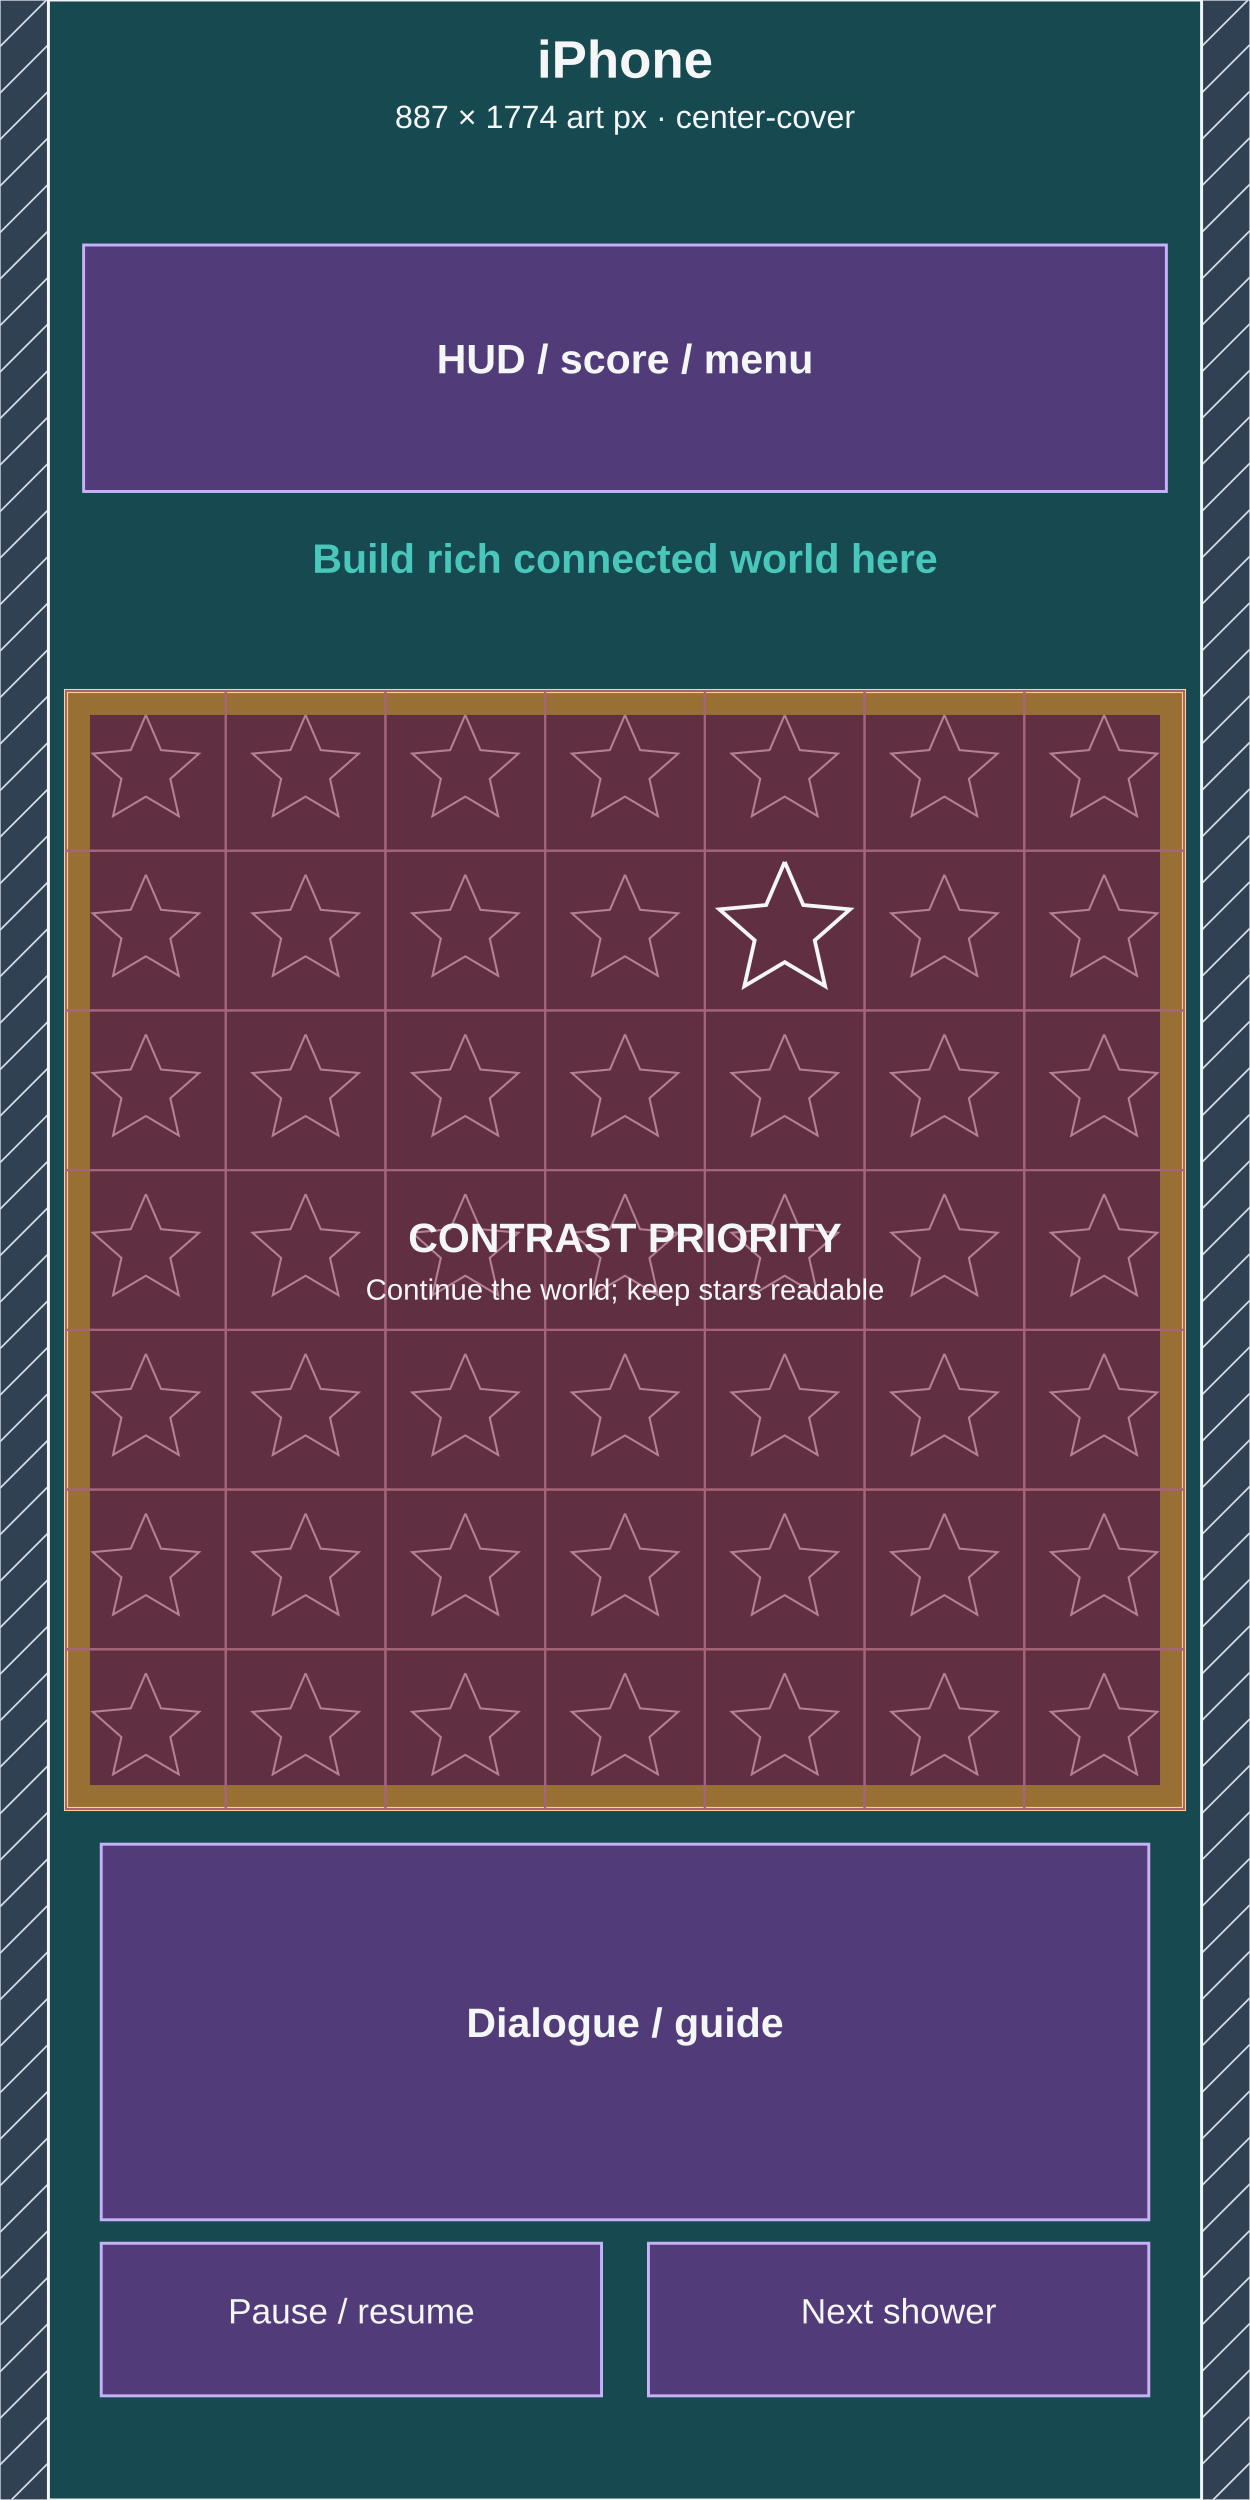
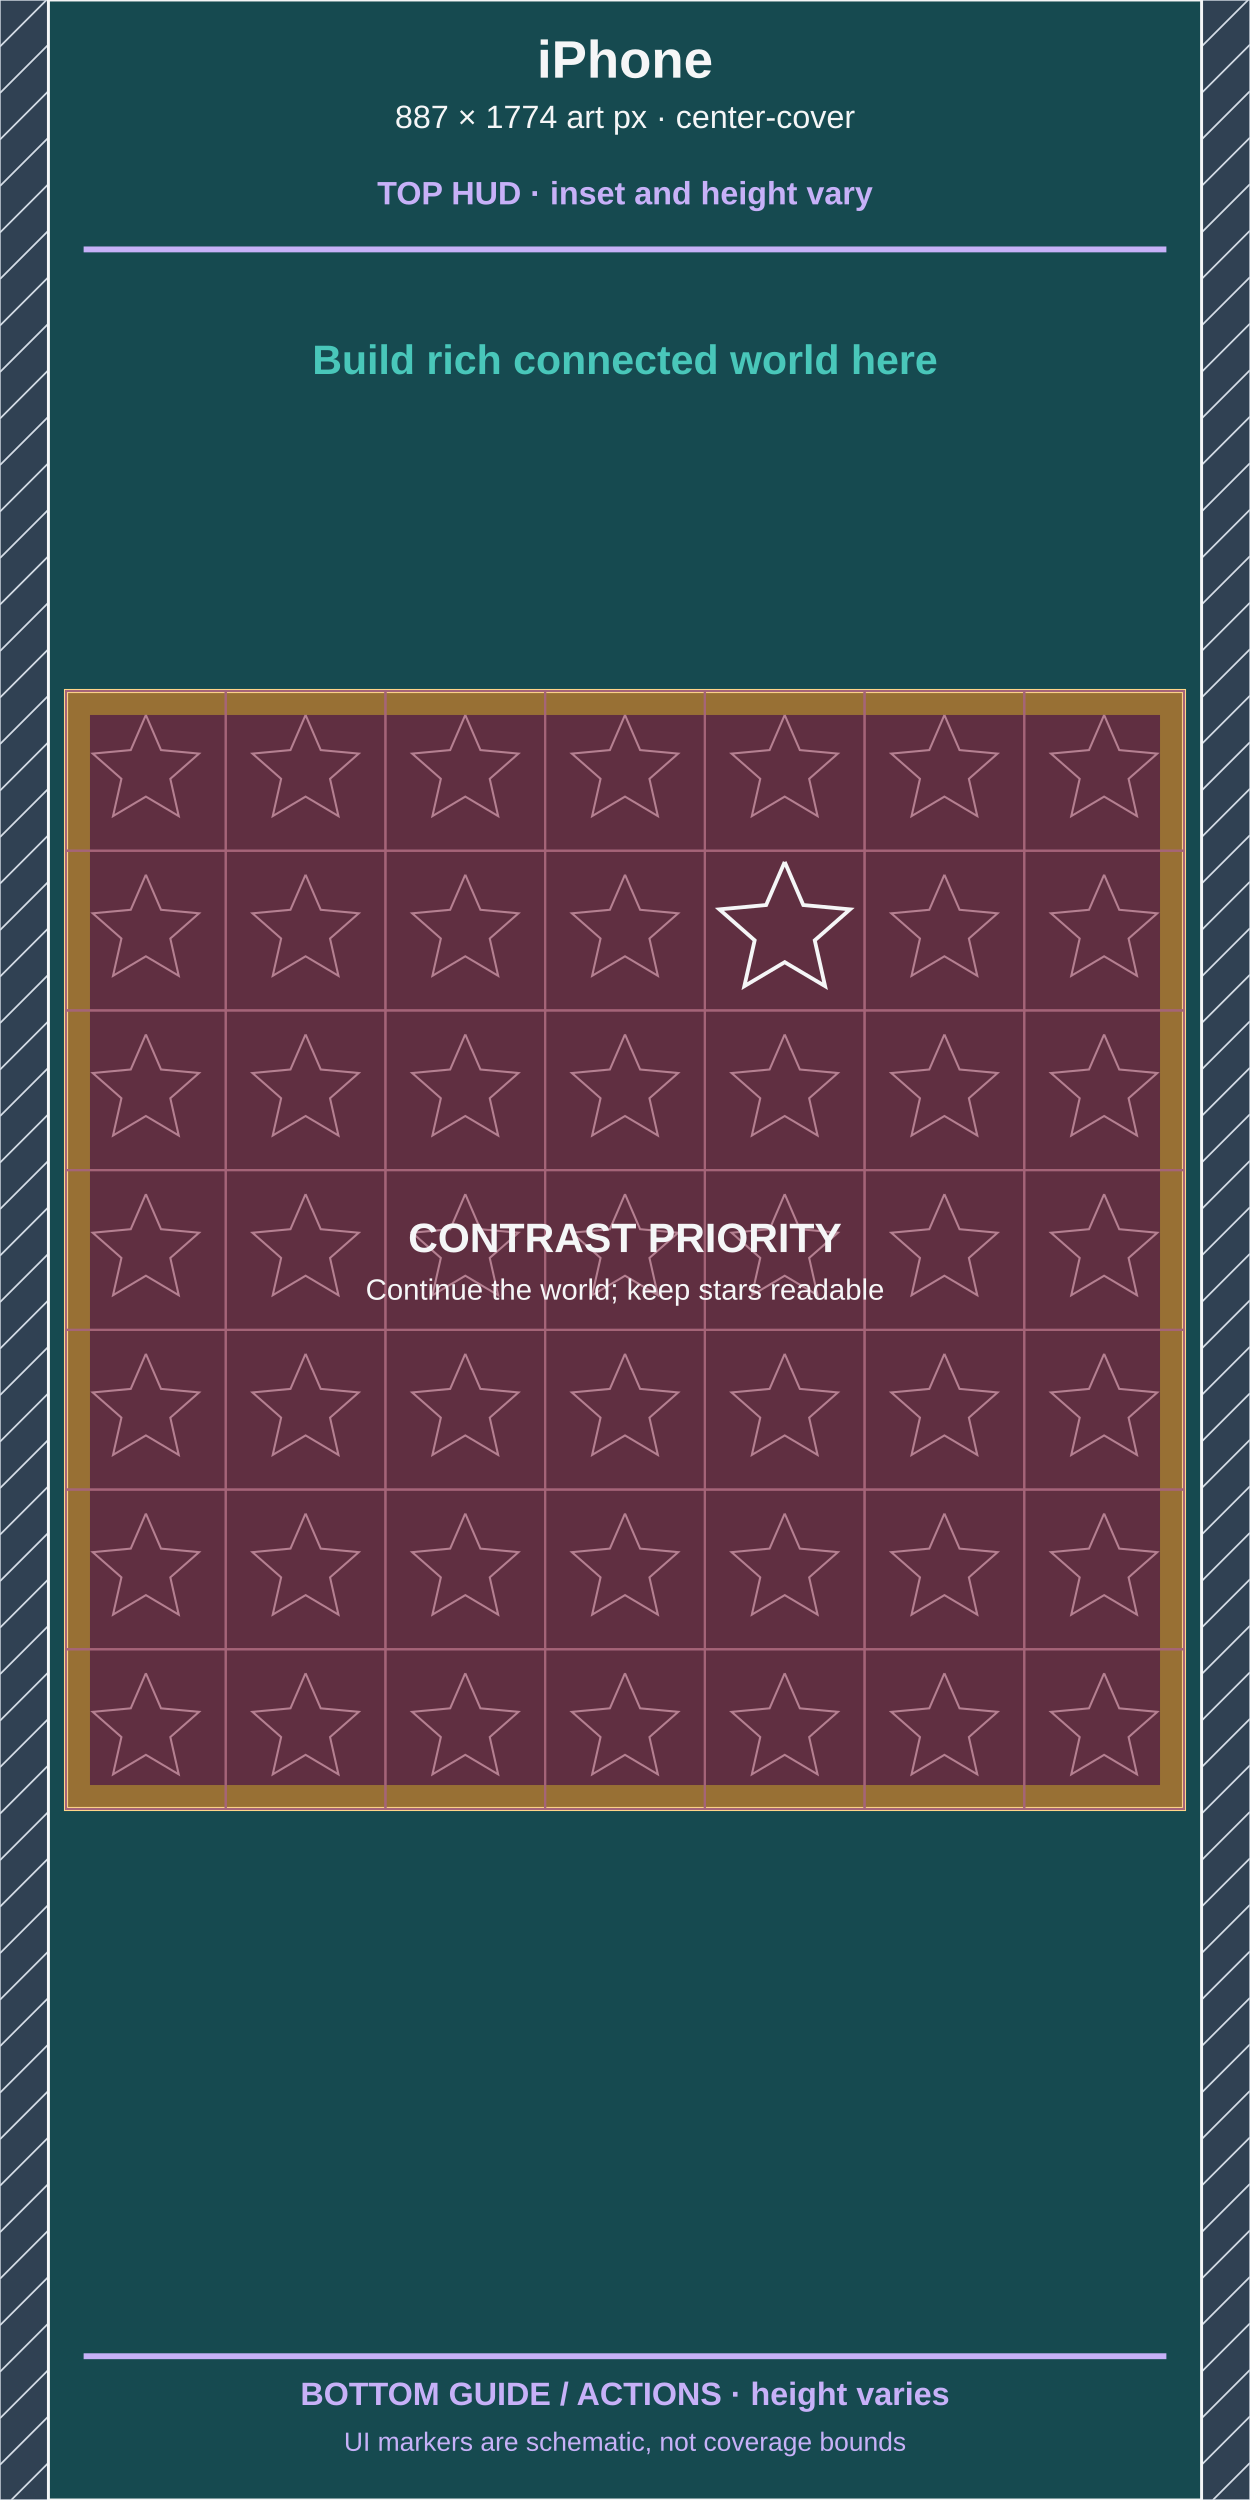
<svg xmlns="http://www.w3.org/2000/svg" width="887" height="1774" viewBox="0 0 887 1774" role="img">
  <rect x="0" y="0" width="887" height="1774" fill="#101b2c" stroke="none" stroke-width="1" />
  <rect x="0" y="0" width="887" height="1774" fill="#164a50" stroke="none" stroke-width="1" />
  <rect x="46.849" y="490.349" width="793.303" height="793.303" fill="#987034" stroke="#ffd68a" stroke-width="2.915" />
  <rect x="63.848" y="507.348" width="759.304" height="759.304" fill="#602f41" stroke="none" stroke-width="1" />
  <rect x="46.849" y="1170.322" width="113.329" height="113.329" fill="none" stroke="#a56478" stroke-width="1.458" />
  <polyline points="103.513,1187.322 114.238,1212.226 141.237,1214.73 120.866,1232.625 126.828,1259.077 103.513,1245.233 80.198,1259.077 86.16,1232.625 65.789,1214.73 92.788,1212.226 103.513,1187.322" fill="none" stroke="#b58091" stroke-width="1.458" />
  <rect x="160.178" y="1170.322" width="113.329" height="113.329" fill="none" stroke="#a56478" stroke-width="1.458" />
  <polyline points="216.842,1187.322 227.567,1212.226 254.566,1214.73 234.195,1232.625 240.157,1259.077 216.842,1245.233 193.528,1259.077 199.489,1232.625 179.118,1214.73 206.117,1212.226 216.842,1187.322" fill="none" stroke="#b58091" stroke-width="1.458" />
  <rect x="273.507" y="1170.322" width="113.329" height="113.329" fill="none" stroke="#a56478" stroke-width="1.458" />
  <polyline points="330.171,1187.322 340.896,1212.226 367.895,1214.73 347.524,1232.625 353.486,1259.077 330.171,1245.233 306.856,1259.077 312.818,1232.625 292.447,1214.73 319.446,1212.226 330.171,1187.322" fill="none" stroke="#b58091" stroke-width="1.458" />
  <rect x="386.836" y="1170.322" width="113.329" height="113.329" fill="none" stroke="#a56478" stroke-width="1.458" />
  <polyline points="443.5,1187.322 454.225,1212.226 481.224,1214.73 460.853,1232.625 466.815,1259.077 443.5,1245.233 420.185,1259.077 426.147,1232.625 405.776,1214.73 432.775,1212.226 443.5,1187.322" fill="none" stroke="#b58091" stroke-width="1.458" />
  <rect x="500.164" y="1170.322" width="113.329" height="113.329" fill="none" stroke="#a56478" stroke-width="1.458" />
  <polyline points="556.829,1187.322 567.554,1212.226 594.553,1214.73 574.182,1232.625 580.144,1259.077 556.829,1245.233 533.514,1259.077 539.476,1232.625 519.105,1214.73 546.104,1212.226 556.829,1187.322" fill="none" stroke="#b58091" stroke-width="1.458" />
  <rect x="613.494" y="1170.322" width="113.329" height="113.329" fill="none" stroke="#a56478" stroke-width="1.458" />
  <polyline points="670.158,1187.322 680.883,1212.226 707.882,1214.73 687.511,1232.625 693.472,1259.077 670.158,1245.233 646.843,1259.077 652.805,1232.625 632.434,1214.73 659.433,1212.226 670.158,1187.322" fill="none" stroke="#b58091" stroke-width="1.458" />
  <rect x="726.822" y="1170.322" width="113.329" height="113.329" fill="none" stroke="#a56478" stroke-width="1.458" />
  <polyline points="783.487,1187.322 794.212,1212.226 821.211,1214.73 800.84,1232.625 806.802,1259.077 783.487,1245.233 760.172,1259.077 766.134,1232.625 745.763,1214.73 772.762,1212.226 783.487,1187.322" fill="none" stroke="#b58091" stroke-width="1.458" />
  <rect x="46.849" y="1056.994" width="113.329" height="113.329" fill="none" stroke="#a56478" stroke-width="1.458" />
  <polyline points="103.513,1073.993 114.238,1098.897 141.237,1101.401 120.866,1119.296 126.828,1145.748 103.513,1131.904 80.198,1145.748 86.16,1119.296 65.789,1101.401 92.788,1098.897 103.513,1073.993" fill="none" stroke="#b58091" stroke-width="1.458" />
  <rect x="160.178" y="1056.994" width="113.329" height="113.329" fill="none" stroke="#a56478" stroke-width="1.458" />
  <polyline points="216.842,1073.993 227.567,1098.897 254.566,1101.401 234.195,1119.296 240.157,1145.748 216.842,1131.904 193.528,1145.748 199.489,1119.296 179.118,1101.401 206.117,1098.897 216.842,1073.993" fill="none" stroke="#b58091" stroke-width="1.458" />
  <rect x="273.507" y="1056.994" width="113.329" height="113.329" fill="none" stroke="#a56478" stroke-width="1.458" />
  <polyline points="330.171,1073.993 340.896,1098.897 367.895,1101.401 347.524,1119.296 353.486,1145.748 330.171,1131.904 306.856,1145.748 312.818,1119.296 292.447,1101.401 319.446,1098.897 330.171,1073.993" fill="none" stroke="#b58091" stroke-width="1.458" />
  <rect x="386.836" y="1056.994" width="113.329" height="113.329" fill="none" stroke="#a56478" stroke-width="1.458" />
  <polyline points="443.5,1073.993 454.225,1098.897 481.224,1101.401 460.853,1119.296 466.815,1145.748 443.5,1131.904 420.185,1145.748 426.147,1119.296 405.776,1101.401 432.775,1098.897 443.5,1073.993" fill="none" stroke="#b58091" stroke-width="1.458" />
  <rect x="500.164" y="1056.994" width="113.329" height="113.329" fill="none" stroke="#a56478" stroke-width="1.458" />
  <polyline points="556.829,1073.993 567.554,1098.897 594.553,1101.401 574.182,1119.296 580.144,1145.748 556.829,1131.904 533.514,1145.748 539.476,1119.296 519.105,1101.401 546.104,1098.897 556.829,1073.993" fill="none" stroke="#b58091" stroke-width="1.458" />
  <rect x="613.494" y="1056.994" width="113.329" height="113.329" fill="none" stroke="#a56478" stroke-width="1.458" />
  <polyline points="670.158,1073.993 680.883,1098.897 707.882,1101.401 687.511,1119.296 693.472,1145.748 670.158,1131.904 646.843,1145.748 652.805,1119.296 632.434,1101.401 659.433,1098.897 670.158,1073.993" fill="none" stroke="#b58091" stroke-width="1.458" />
  <rect x="726.822" y="1056.994" width="113.329" height="113.329" fill="none" stroke="#a56478" stroke-width="1.458" />
  <polyline points="783.487,1073.993 794.212,1098.897 821.211,1101.401 800.84,1119.296 806.802,1145.748 783.487,1131.904 760.172,1145.748 766.134,1119.296 745.763,1101.401 772.762,1098.897 783.487,1073.993" fill="none" stroke="#b58091" stroke-width="1.458" />
  <rect x="46.849" y="943.664" width="113.329" height="113.329" fill="none" stroke="#a56478" stroke-width="1.458" />
  <polyline points="103.513,960.664 114.238,985.568 141.237,988.072 120.866,1005.967 126.828,1032.419 103.513,1018.575 80.198,1032.419 86.16,1005.967 65.789,988.072 92.788,985.568 103.513,960.664" fill="none" stroke="#b58091" stroke-width="1.458" />
  <rect x="160.178" y="943.664" width="113.329" height="113.329" fill="none" stroke="#a56478" stroke-width="1.458" />
  <polyline points="216.842,960.664 227.567,985.568 254.566,988.072 234.195,1005.967 240.157,1032.419 216.842,1018.575 193.528,1032.419 199.489,1005.967 179.118,988.072 206.117,985.568 216.842,960.664" fill="none" stroke="#b58091" stroke-width="1.458" />
  <rect x="273.507" y="943.664" width="113.329" height="113.329" fill="none" stroke="#a56478" stroke-width="1.458" />
  <polyline points="330.171,960.664 340.896,985.568 367.895,988.072 347.524,1005.967 353.486,1032.419 330.171,1018.575 306.856,1032.419 312.818,1005.967 292.447,988.072 319.446,985.568 330.171,960.664" fill="none" stroke="#b58091" stroke-width="1.458" />
  <rect x="386.836" y="943.664" width="113.329" height="113.329" fill="none" stroke="#a56478" stroke-width="1.458" />
  <polyline points="443.5,960.664 454.225,985.568 481.224,988.072 460.853,1005.967 466.815,1032.419 443.5,1018.575 420.185,1032.419 426.147,1005.967 405.776,988.072 432.775,985.568 443.5,960.664" fill="none" stroke="#b58091" stroke-width="1.458" />
  <rect x="500.164" y="943.664" width="113.329" height="113.329" fill="none" stroke="#a56478" stroke-width="1.458" />
  <polyline points="556.829,960.664 567.554,985.568 594.553,988.072 574.182,1005.967 580.144,1032.419 556.829,1018.575 533.514,1032.419 539.476,1005.967 519.105,988.072 546.104,985.568 556.829,960.664" fill="none" stroke="#b58091" stroke-width="1.458" />
  <rect x="613.494" y="943.664" width="113.329" height="113.329" fill="none" stroke="#a56478" stroke-width="1.458" />
  <polyline points="670.158,960.664 680.883,985.568 707.882,988.072 687.511,1005.967 693.472,1032.419 670.158,1018.575 646.843,1032.419 652.805,1005.967 632.434,988.072 659.433,985.568 670.158,960.664" fill="none" stroke="#b58091" stroke-width="1.458" />
  <rect x="726.822" y="943.664" width="113.329" height="113.329" fill="none" stroke="#a56478" stroke-width="1.458" />
  <polyline points="783.487,960.664 794.212,985.568 821.211,988.072 800.84,1005.967 806.802,1032.419 783.487,1018.575 760.172,1032.419 766.134,1005.967 745.763,988.072 772.762,985.568 783.487,960.664" fill="none" stroke="#b58091" stroke-width="1.458" />
  <rect x="46.849" y="830.336" width="113.329" height="113.329" fill="none" stroke="#a56478" stroke-width="1.458" />
  <polyline points="103.513,847.335 114.238,872.239 141.237,874.743 120.866,892.638 126.828,919.09 103.513,905.246 80.198,919.09 86.16,892.638 65.789,874.743 92.788,872.239 103.513,847.335" fill="none" stroke="#b58091" stroke-width="1.458" />
  <rect x="160.178" y="830.336" width="113.329" height="113.329" fill="none" stroke="#a56478" stroke-width="1.458" />
  <polyline points="216.842,847.335 227.567,872.239 254.566,874.743 234.195,892.638 240.157,919.09 216.842,905.246 193.528,919.09 199.489,892.638 179.118,874.743 206.117,872.239 216.842,847.335" fill="none" stroke="#b58091" stroke-width="1.458" />
  <rect x="273.507" y="830.336" width="113.329" height="113.329" fill="none" stroke="#a56478" stroke-width="1.458" />
  <polyline points="330.171,847.335 340.896,872.239 367.895,874.743 347.524,892.638 353.486,919.09 330.171,905.246 306.856,919.09 312.818,892.638 292.447,874.743 319.446,872.239 330.171,847.335" fill="none" stroke="#b58091" stroke-width="1.458" />
  <rect x="386.836" y="830.336" width="113.329" height="113.329" fill="none" stroke="#a56478" stroke-width="1.458" />
  <polyline points="443.5,847.335 454.225,872.239 481.224,874.743 460.853,892.638 466.815,919.09 443.5,905.246 420.185,919.09 426.147,892.638 405.776,874.743 432.775,872.239 443.5,847.335" fill="none" stroke="#b58091" stroke-width="1.458" />
  <rect x="500.164" y="830.336" width="113.329" height="113.329" fill="none" stroke="#a56478" stroke-width="1.458" />
  <polyline points="556.829,847.335 567.554,872.239 594.553,874.743 574.182,892.638 580.144,919.09 556.829,905.246 533.514,919.09 539.476,892.638 519.105,874.743 546.104,872.239 556.829,847.335" fill="none" stroke="#b58091" stroke-width="1.458" />
  <rect x="613.494" y="830.336" width="113.329" height="113.329" fill="none" stroke="#a56478" stroke-width="1.458" />
  <polyline points="670.158,847.335 680.883,872.239 707.882,874.743 687.511,892.638 693.472,919.09 670.158,905.246 646.843,919.09 652.805,892.638 632.434,874.743 659.433,872.239 670.158,847.335" fill="none" stroke="#b58091" stroke-width="1.458" />
  <rect x="726.822" y="830.336" width="113.329" height="113.329" fill="none" stroke="#a56478" stroke-width="1.458" />
  <polyline points="783.487,847.335 794.212,872.239 821.211,874.743 800.84,892.638 806.802,919.09 783.487,905.246 760.172,919.09 766.134,892.638 745.763,874.743 772.762,872.239 783.487,847.335" fill="none" stroke="#b58091" stroke-width="1.458" />
  <rect x="46.849" y="717.006" width="113.329" height="113.329" fill="none" stroke="#a56478" stroke-width="1.458" />
  <polyline points="103.513,734.006 114.238,758.91 141.237,761.414 120.866,779.309 126.828,805.761 103.513,791.917 80.198,805.761 86.16,779.309 65.789,761.414 92.788,758.91 103.513,734.006" fill="none" stroke="#b58091" stroke-width="1.458" />
  <rect x="160.178" y="717.006" width="113.329" height="113.329" fill="none" stroke="#a56478" stroke-width="1.458" />
  <polyline points="216.842,734.006 227.567,758.91 254.566,761.414 234.195,779.309 240.157,805.761 216.842,791.917 193.528,805.761 199.489,779.309 179.118,761.414 206.117,758.91 216.842,734.006" fill="none" stroke="#b58091" stroke-width="1.458" />
  <rect x="273.507" y="717.006" width="113.329" height="113.329" fill="none" stroke="#a56478" stroke-width="1.458" />
  <polyline points="330.171,734.006 340.896,758.91 367.895,761.414 347.524,779.309 353.486,805.761 330.171,791.917 306.856,805.761 312.818,779.309 292.447,761.414 319.446,758.91 330.171,734.006" fill="none" stroke="#b58091" stroke-width="1.458" />
  <rect x="386.836" y="717.006" width="113.329" height="113.329" fill="none" stroke="#a56478" stroke-width="1.458" />
  <polyline points="443.5,734.006 454.225,758.91 481.224,761.414 460.853,779.309 466.815,805.761 443.5,791.917 420.185,805.761 426.147,779.309 405.776,761.414 432.775,758.91 443.5,734.006" fill="none" stroke="#b58091" stroke-width="1.458" />
  <rect x="500.164" y="717.006" width="113.329" height="113.329" fill="none" stroke="#a56478" stroke-width="1.458" />
  <polyline points="556.829,734.006 567.554,758.91 594.553,761.414 574.182,779.309 580.144,805.761 556.829,791.917 533.514,805.761 539.476,779.309 519.105,761.414 546.104,758.91 556.829,734.006" fill="none" stroke="#b58091" stroke-width="1.458" />
  <rect x="613.494" y="717.006" width="113.329" height="113.329" fill="none" stroke="#a56478" stroke-width="1.458" />
  <polyline points="670.158,734.006 680.883,758.91 707.882,761.414 687.511,779.309 693.472,805.761 670.158,791.917 646.843,805.761 652.805,779.309 632.434,761.414 659.433,758.91 670.158,734.006" fill="none" stroke="#b58091" stroke-width="1.458" />
  <rect x="726.822" y="717.006" width="113.329" height="113.329" fill="none" stroke="#a56478" stroke-width="1.458" />
  <polyline points="783.487,734.006 794.212,758.91 821.211,761.414 800.84,779.309 806.802,805.761 783.487,791.917 760.172,805.761 766.134,779.309 745.763,761.414 772.762,758.91 783.487,734.006" fill="none" stroke="#b58091" stroke-width="1.458" />
  <rect x="46.849" y="603.678" width="113.329" height="113.329" fill="none" stroke="#a56478" stroke-width="1.458" />
  <polyline points="103.513,620.677 114.238,645.581 141.237,648.085 120.866,665.98 126.828,692.432 103.513,678.588 80.198,692.432 86.16,665.98 65.789,648.085 92.788,645.581 103.513,620.677" fill="none" stroke="#b58091" stroke-width="1.458" />
  <rect x="160.178" y="603.678" width="113.329" height="113.329" fill="none" stroke="#a56478" stroke-width="1.458" />
  <polyline points="216.842,620.677 227.567,645.581 254.566,648.085 234.195,665.98 240.157,692.432 216.842,678.588 193.528,692.432 199.489,665.98 179.118,648.085 206.117,645.581 216.842,620.677" fill="none" stroke="#b58091" stroke-width="1.458" />
  <rect x="273.507" y="603.678" width="113.329" height="113.329" fill="none" stroke="#a56478" stroke-width="1.458" />
  <polyline points="330.171,620.677 340.896,645.581 367.895,648.085 347.524,665.98 353.486,692.432 330.171,678.588 306.856,692.432 312.818,665.98 292.447,648.085 319.446,645.581 330.171,620.677" fill="none" stroke="#b58091" stroke-width="1.458" />
  <rect x="386.836" y="603.678" width="113.329" height="113.329" fill="none" stroke="#a56478" stroke-width="1.458" />
  <polyline points="443.5,620.677 454.225,645.581 481.224,648.085 460.853,665.98 466.815,692.432 443.5,678.588 420.185,692.432 426.147,665.98 405.776,648.085 432.775,645.581 443.5,620.677" fill="none" stroke="#b58091" stroke-width="1.458" />
  <rect x="500.164" y="603.678" width="113.329" height="113.329" fill="none" stroke="#a56478" stroke-width="1.458" />
  <polyline points="556.829,611.611 570.005,642.207 603.175,645.283 578.148,667.269 585.473,699.767 556.829,682.759 528.185,699.767 535.51,667.269 510.483,645.283 543.653,642.207 556.829,611.611" fill="none" stroke="#f5f6f7" stroke-width="2.707" />
  <rect x="613.494" y="603.678" width="113.329" height="113.329" fill="none" stroke="#a56478" stroke-width="1.458" />
  <polyline points="670.158,620.677 680.883,645.581 707.882,648.085 687.511,665.98 693.472,692.432 670.158,678.588 646.843,692.432 652.805,665.98 632.434,648.085 659.433,645.581 670.158,620.677" fill="none" stroke="#b58091" stroke-width="1.458" />
  <rect x="726.822" y="603.678" width="113.329" height="113.329" fill="none" stroke="#a56478" stroke-width="1.458" />
  <polyline points="783.487,620.677 794.212,645.581 821.211,648.085 800.84,665.98 806.802,692.432 783.487,678.588 760.172,692.432 766.134,665.98 745.763,648.085 772.762,645.581 783.487,620.677" fill="none" stroke="#b58091" stroke-width="1.458" />
  <rect x="46.849" y="490.349" width="113.329" height="113.329" fill="none" stroke="#a56478" stroke-width="1.458" />
  <polyline points="103.513,507.348 114.238,532.252 141.237,534.756 120.866,552.651 126.828,579.103 103.513,565.259 80.198,579.103 86.16,552.651 65.789,534.756 92.788,532.252 103.513,507.348" fill="none" stroke="#b58091" stroke-width="1.458" />
  <rect x="160.178" y="490.349" width="113.329" height="113.329" fill="none" stroke="#a56478" stroke-width="1.458" />
  <polyline points="216.842,507.348 227.567,532.252 254.566,534.756 234.195,552.651 240.157,579.103 216.842,565.259 193.528,579.103 199.489,552.651 179.118,534.756 206.117,532.252 216.842,507.348" fill="none" stroke="#b58091" stroke-width="1.458" />
  <rect x="273.507" y="490.349" width="113.329" height="113.329" fill="none" stroke="#a56478" stroke-width="1.458" />
  <polyline points="330.171,507.348 340.896,532.252 367.895,534.756 347.524,552.651 353.486,579.103 330.171,565.259 306.856,579.103 312.818,552.651 292.447,534.756 319.446,532.252 330.171,507.348" fill="none" stroke="#b58091" stroke-width="1.458" />
  <rect x="386.836" y="490.349" width="113.329" height="113.329" fill="none" stroke="#a56478" stroke-width="1.458" />
  <polyline points="443.5,507.348 454.225,532.252 481.224,534.756 460.853,552.651 466.815,579.103 443.5,565.259 420.185,579.103 426.147,552.651 405.776,534.756 432.775,532.252 443.5,507.348" fill="none" stroke="#b58091" stroke-width="1.458" />
  <rect x="500.164" y="490.349" width="113.329" height="113.329" fill="none" stroke="#a56478" stroke-width="1.458" />
  <polyline points="556.829,507.348 567.554,532.252 594.553,534.756 574.182,552.651 580.144,579.103 556.829,565.259 533.514,579.103 539.476,552.651 519.105,534.756 546.104,532.252 556.829,507.348" fill="none" stroke="#b58091" stroke-width="1.458" />
  <rect x="613.494" y="490.349" width="113.329" height="113.329" fill="none" stroke="#a56478" stroke-width="1.458" />
  <polyline points="670.158,507.348 680.883,532.252 707.882,534.756 687.511,552.651 693.472,579.103 670.158,565.259 646.843,579.103 652.805,552.651 632.434,534.756 659.433,532.252 670.158,507.348" fill="none" stroke="#b58091" stroke-width="1.458" />
  <rect x="726.822" y="490.349" width="113.329" height="113.329" fill="none" stroke="#a56478" stroke-width="1.458" />
  <polyline points="783.487,507.348 794.212,532.252 821.211,534.756 800.84,552.651 806.802,579.103 783.487,565.259 760.172,579.103 766.134,552.651 745.763,534.756 772.762,532.252 783.487,507.348" fill="none" stroke="#b58091" stroke-width="1.458" />
-   <rect x="59.342" y="173.86" width="768.317" height="174.901" fill="#523b79" stroke="#c7b1f8" stroke-width="2.082" />
-   <text x="443.5" y="244.654" fill="#f5f6f7" font-family="Arial, sans-serif" font-size="29.15" font-weight="700" text-anchor="middle" dominant-baseline="hanging">HUD / score / menu</text>
-   <rect x="71.835" y="1308.637" width="743.331" height="266.516" fill="#523b79" stroke="#c7b1f8" stroke-width="2.082" />
-   <text x="443.5" y="1425.238" fill="#f5f6f7" font-family="Arial, sans-serif" font-size="29.15" font-weight="700" text-anchor="middle" dominant-baseline="hanging">Dialogue / guide</text>
-   <rect x="71.835" y="1591.811" width="355.008" height="108.272" fill="#523b79" stroke="#c7b1f8" stroke-width="2.082" />
-   <text x="249.339" y="1631.372" fill="#f5f6f7" font-family="Arial, sans-serif" font-size="24.986" font-weight="400" text-anchor="middle" dominant-baseline="hanging">Pause / resume</text>
-   <rect x="460.157" y="1591.811" width="355.008" height="108.272" fill="#523b79" stroke="#c7b1f8" stroke-width="2.082" />
-   <text x="637.661" y="1631.372" fill="#f5f6f7" font-family="Arial, sans-serif" font-size="24.986" font-weight="400" text-anchor="middle" dominant-baseline="hanging">Next shower</text>
+   <polyline points="59.342,176.984 827.659,176.984" fill="none" stroke="#c7b1f8" stroke-width="4.164" />
+   <text x="443.5" y="129.094" fill="#c7b1f8" font-family="Arial, sans-serif" font-size="22.904" font-weight="700" text-anchor="middle" dominant-baseline="hanging">TOP HUD · inset and height vary</text>
+   <polyline points="59.342,1671.974 827.659,1671.974" fill="none" stroke="#c7b1f8" stroke-width="4.164" />
+   <text x="443.5" y="1690.714" fill="#c7b1f8" font-family="Arial, sans-serif" font-size="22.904" font-weight="700" text-anchor="middle" dominant-baseline="hanging">BOTTOM GUIDE / ACTIONS · height varies</text>
+   <text x="443.5" y="1726.11" fill="#c7b1f8" font-family="Arial, sans-serif" font-size="18.739" font-weight="400" text-anchor="middle" dominant-baseline="hanging">UI markers are schematic, not coverage bounds</text>
  <text x="443.5" y="29.15" fill="#f5f6f7" font-family="Arial, sans-serif" font-size="37.479" font-weight="700" text-anchor="middle" dominant-baseline="hanging">iPhone</text>
  <text x="443.5" y="74.958" fill="#f5f6f7" font-family="Arial, sans-serif" font-size="22.904" font-weight="400" text-anchor="middle" dominant-baseline="hanging">887 × 1774 art px · center-cover</text>
-   <text x="443.5" y="386.241" fill="#49c7ba" font-family="Arial, sans-serif" font-size="29.15" font-weight="700" text-anchor="middle" dominant-baseline="hanging">Build rich connected world here</text>
+   <text x="443.5" y="245.174" fill="#49c7ba" font-family="Arial, sans-serif" font-size="29.15" font-weight="700" text-anchor="middle" dominant-baseline="hanging">Build rich connected world here</text>
  <text x="443.5" y="868.261" fill="#f5f6f7" font-family="Arial, sans-serif" font-size="29.15" font-weight="700" text-anchor="middle" dominant-baseline="hanging">CONTRAST PRIORITY</text>
  <text x="443.5" y="907.822" fill="#f5f6f7" font-family="Arial, sans-serif" font-size="20.822" font-weight="400" text-anchor="middle" dominant-baseline="hanging">Continue the world; keep stars readable</text>
  <rect x="0" y="0" width="34.356" height="1774" fill="#304153" stroke="#d4dce6" stroke-width="1" />
  <polyline points="0,0 0,0" fill="none" stroke="#d4dce6" stroke-width="1.249" />
  <polyline points="0,33 33,0" fill="none" stroke="#d4dce6" stroke-width="1.249" />
  <polyline points="0,66 34.356,31.644" fill="none" stroke="#d4dce6" stroke-width="1.249" />
  <polyline points="0,99 34.356,64.644" fill="none" stroke="#d4dce6" stroke-width="1.249" />
  <polyline points="0,132 34.356,97.644" fill="none" stroke="#d4dce6" stroke-width="1.249" />
  <polyline points="0,165 34.356,130.644" fill="none" stroke="#d4dce6" stroke-width="1.249" />
  <polyline points="0,198 34.356,163.644" fill="none" stroke="#d4dce6" stroke-width="1.249" />
  <polyline points="0,231 34.356,196.644" fill="none" stroke="#d4dce6" stroke-width="1.249" />
  <polyline points="0,264 34.356,229.644" fill="none" stroke="#d4dce6" stroke-width="1.249" />
  <polyline points="0,297 34.356,262.644" fill="none" stroke="#d4dce6" stroke-width="1.249" />
  <polyline points="0,330 34.356,295.644" fill="none" stroke="#d4dce6" stroke-width="1.249" />
  <polyline points="0,363 34.356,328.644" fill="none" stroke="#d4dce6" stroke-width="1.249" />
  <polyline points="0,396 34.356,361.644" fill="none" stroke="#d4dce6" stroke-width="1.249" />
  <polyline points="0,429 34.356,394.644" fill="none" stroke="#d4dce6" stroke-width="1.249" />
  <polyline points="0,462 34.356,427.644" fill="none" stroke="#d4dce6" stroke-width="1.249" />
  <polyline points="0,495 34.356,460.644" fill="none" stroke="#d4dce6" stroke-width="1.249" />
  <polyline points="0,528 34.356,493.644" fill="none" stroke="#d4dce6" stroke-width="1.249" />
  <polyline points="0,561 34.356,526.644" fill="none" stroke="#d4dce6" stroke-width="1.249" />
  <polyline points="0,594 34.356,559.644" fill="none" stroke="#d4dce6" stroke-width="1.249" />
  <polyline points="0,627 34.356,592.644" fill="none" stroke="#d4dce6" stroke-width="1.249" />
  <polyline points="0,660 34.356,625.644" fill="none" stroke="#d4dce6" stroke-width="1.249" />
  <polyline points="0,693 34.356,658.644" fill="none" stroke="#d4dce6" stroke-width="1.249" />
  <polyline points="0,726 34.356,691.644" fill="none" stroke="#d4dce6" stroke-width="1.249" />
  <polyline points="0,759 34.356,724.644" fill="none" stroke="#d4dce6" stroke-width="1.249" />
  <polyline points="0,792 34.356,757.644" fill="none" stroke="#d4dce6" stroke-width="1.249" />
  <polyline points="0,825 34.356,790.644" fill="none" stroke="#d4dce6" stroke-width="1.249" />
  <polyline points="0,858 34.356,823.644" fill="none" stroke="#d4dce6" stroke-width="1.249" />
  <polyline points="0,891 34.356,856.644" fill="none" stroke="#d4dce6" stroke-width="1.249" />
  <polyline points="0,924 34.356,889.644" fill="none" stroke="#d4dce6" stroke-width="1.249" />
  <polyline points="0,957 34.356,922.644" fill="none" stroke="#d4dce6" stroke-width="1.249" />
  <polyline points="0,990 34.356,955.644" fill="none" stroke="#d4dce6" stroke-width="1.249" />
  <polyline points="0,1023 34.356,988.644" fill="none" stroke="#d4dce6" stroke-width="1.249" />
  <polyline points="0,1056 34.356,1021.644" fill="none" stroke="#d4dce6" stroke-width="1.249" />
  <polyline points="0,1089 34.356,1054.644" fill="none" stroke="#d4dce6" stroke-width="1.249" />
  <polyline points="0,1122 34.356,1087.644" fill="none" stroke="#d4dce6" stroke-width="1.249" />
  <polyline points="0,1155 34.356,1120.644" fill="none" stroke="#d4dce6" stroke-width="1.249" />
  <polyline points="0,1188 34.356,1153.644" fill="none" stroke="#d4dce6" stroke-width="1.249" />
  <polyline points="0,1221 34.356,1186.644" fill="none" stroke="#d4dce6" stroke-width="1.249" />
  <polyline points="0,1254 34.356,1219.644" fill="none" stroke="#d4dce6" stroke-width="1.249" />
  <polyline points="0,1287 34.356,1252.644" fill="none" stroke="#d4dce6" stroke-width="1.249" />
  <polyline points="0,1320 34.356,1285.644" fill="none" stroke="#d4dce6" stroke-width="1.249" />
  <polyline points="0,1353 34.356,1318.644" fill="none" stroke="#d4dce6" stroke-width="1.249" />
  <polyline points="0,1386 34.356,1351.644" fill="none" stroke="#d4dce6" stroke-width="1.249" />
  <polyline points="0,1419 34.356,1384.644" fill="none" stroke="#d4dce6" stroke-width="1.249" />
  <polyline points="0,1452 34.356,1417.644" fill="none" stroke="#d4dce6" stroke-width="1.249" />
  <polyline points="0,1485 34.356,1450.644" fill="none" stroke="#d4dce6" stroke-width="1.249" />
  <polyline points="0,1518 34.356,1483.644" fill="none" stroke="#d4dce6" stroke-width="1.249" />
  <polyline points="0,1551 34.356,1516.644" fill="none" stroke="#d4dce6" stroke-width="1.249" />
  <polyline points="0,1584 34.356,1549.644" fill="none" stroke="#d4dce6" stroke-width="1.249" />
  <polyline points="0,1617 34.356,1582.644" fill="none" stroke="#d4dce6" stroke-width="1.249" />
  <polyline points="0,1650 34.356,1615.644" fill="none" stroke="#d4dce6" stroke-width="1.249" />
  <polyline points="0,1683 34.356,1648.644" fill="none" stroke="#d4dce6" stroke-width="1.249" />
  <polyline points="0,1716 34.356,1681.644" fill="none" stroke="#d4dce6" stroke-width="1.249" />
  <polyline points="0,1749 34.356,1714.644" fill="none" stroke="#d4dce6" stroke-width="1.249" />
  <polyline points="8,1774 34.356,1747.644" fill="none" stroke="#d4dce6" stroke-width="1.249" />
  <rect x="852.644" y="0" width="34.356" height="1774" fill="#304153" stroke="#d4dce6" stroke-width="1" />
  <polyline points="852.644,0 852.644,0" fill="none" stroke="#d4dce6" stroke-width="1.249" />
  <polyline points="852.644,33 885.644,0" fill="none" stroke="#d4dce6" stroke-width="1.249" />
  <polyline points="852.644,66 887,31.644" fill="none" stroke="#d4dce6" stroke-width="1.249" />
  <polyline points="852.644,99 887,64.644" fill="none" stroke="#d4dce6" stroke-width="1.249" />
  <polyline points="852.644,132 887,97.644" fill="none" stroke="#d4dce6" stroke-width="1.249" />
  <polyline points="852.644,165 887,130.644" fill="none" stroke="#d4dce6" stroke-width="1.249" />
  <polyline points="852.644,198 887,163.644" fill="none" stroke="#d4dce6" stroke-width="1.249" />
  <polyline points="852.644,231 887,196.644" fill="none" stroke="#d4dce6" stroke-width="1.249" />
  <polyline points="852.644,264 887,229.644" fill="none" stroke="#d4dce6" stroke-width="1.249" />
  <polyline points="852.644,297 887,262.644" fill="none" stroke="#d4dce6" stroke-width="1.249" />
  <polyline points="852.644,330 887,295.644" fill="none" stroke="#d4dce6" stroke-width="1.249" />
  <polyline points="852.644,363 887,328.644" fill="none" stroke="#d4dce6" stroke-width="1.249" />
  <polyline points="852.644,396 887,361.644" fill="none" stroke="#d4dce6" stroke-width="1.249" />
  <polyline points="852.644,429 887,394.644" fill="none" stroke="#d4dce6" stroke-width="1.249" />
  <polyline points="852.644,462 887,427.644" fill="none" stroke="#d4dce6" stroke-width="1.249" />
  <polyline points="852.644,495 887,460.644" fill="none" stroke="#d4dce6" stroke-width="1.249" />
  <polyline points="852.644,528 887,493.644" fill="none" stroke="#d4dce6" stroke-width="1.249" />
  <polyline points="852.644,561 887,526.644" fill="none" stroke="#d4dce6" stroke-width="1.249" />
  <polyline points="852.644,594 887,559.644" fill="none" stroke="#d4dce6" stroke-width="1.249" />
  <polyline points="852.644,627 887,592.644" fill="none" stroke="#d4dce6" stroke-width="1.249" />
  <polyline points="852.644,660 887,625.644" fill="none" stroke="#d4dce6" stroke-width="1.249" />
  <polyline points="852.644,693 887,658.644" fill="none" stroke="#d4dce6" stroke-width="1.249" />
  <polyline points="852.644,726 887,691.644" fill="none" stroke="#d4dce6" stroke-width="1.249" />
  <polyline points="852.644,759 887,724.644" fill="none" stroke="#d4dce6" stroke-width="1.249" />
  <polyline points="852.644,792 887,757.644" fill="none" stroke="#d4dce6" stroke-width="1.249" />
  <polyline points="852.644,825 887,790.644" fill="none" stroke="#d4dce6" stroke-width="1.249" />
  <polyline points="852.644,858 887,823.644" fill="none" stroke="#d4dce6" stroke-width="1.249" />
  <polyline points="852.644,891 887,856.644" fill="none" stroke="#d4dce6" stroke-width="1.249" />
  <polyline points="852.644,924 887,889.644" fill="none" stroke="#d4dce6" stroke-width="1.249" />
  <polyline points="852.644,957 887,922.644" fill="none" stroke="#d4dce6" stroke-width="1.249" />
  <polyline points="852.644,990 887,955.644" fill="none" stroke="#d4dce6" stroke-width="1.249" />
  <polyline points="852.644,1023 887,988.644" fill="none" stroke="#d4dce6" stroke-width="1.249" />
  <polyline points="852.644,1056 887,1021.644" fill="none" stroke="#d4dce6" stroke-width="1.249" />
  <polyline points="852.644,1089 887,1054.644" fill="none" stroke="#d4dce6" stroke-width="1.249" />
  <polyline points="852.644,1122 887,1087.644" fill="none" stroke="#d4dce6" stroke-width="1.249" />
  <polyline points="852.644,1155 887,1120.644" fill="none" stroke="#d4dce6" stroke-width="1.249" />
  <polyline points="852.644,1188 887,1153.644" fill="none" stroke="#d4dce6" stroke-width="1.249" />
  <polyline points="852.644,1221 887,1186.644" fill="none" stroke="#d4dce6" stroke-width="1.249" />
  <polyline points="852.644,1254 887,1219.644" fill="none" stroke="#d4dce6" stroke-width="1.249" />
  <polyline points="852.644,1287 887,1252.644" fill="none" stroke="#d4dce6" stroke-width="1.249" />
  <polyline points="852.644,1320 887,1285.644" fill="none" stroke="#d4dce6" stroke-width="1.249" />
  <polyline points="852.644,1353 887,1318.644" fill="none" stroke="#d4dce6" stroke-width="1.249" />
  <polyline points="852.644,1386 887,1351.644" fill="none" stroke="#d4dce6" stroke-width="1.249" />
  <polyline points="852.644,1419 887,1384.644" fill="none" stroke="#d4dce6" stroke-width="1.249" />
  <polyline points="852.644,1452 887,1417.644" fill="none" stroke="#d4dce6" stroke-width="1.249" />
  <polyline points="852.644,1485 887,1450.644" fill="none" stroke="#d4dce6" stroke-width="1.249" />
  <polyline points="852.644,1518 887,1483.644" fill="none" stroke="#d4dce6" stroke-width="1.249" />
  <polyline points="852.644,1551 887,1516.644" fill="none" stroke="#d4dce6" stroke-width="1.249" />
  <polyline points="852.644,1584 887,1549.644" fill="none" stroke="#d4dce6" stroke-width="1.249" />
  <polyline points="852.644,1617 887,1582.644" fill="none" stroke="#d4dce6" stroke-width="1.249" />
  <polyline points="852.644,1650 887,1615.644" fill="none" stroke="#d4dce6" stroke-width="1.249" />
  <polyline points="852.644,1683 887,1648.644" fill="none" stroke="#d4dce6" stroke-width="1.249" />
  <polyline points="852.644,1716 887,1681.644" fill="none" stroke="#d4dce6" stroke-width="1.249" />
  <polyline points="852.644,1749 887,1714.644" fill="none" stroke="#d4dce6" stroke-width="1.249" />
  <polyline points="860.644,1774 887,1747.644" fill="none" stroke="#d4dce6" stroke-width="1.249" />
  <rect x="34.356" y="-0" width="818.289" height="1774" fill="none" stroke="#f5f6f7" stroke-width="2.082" />
</svg>
